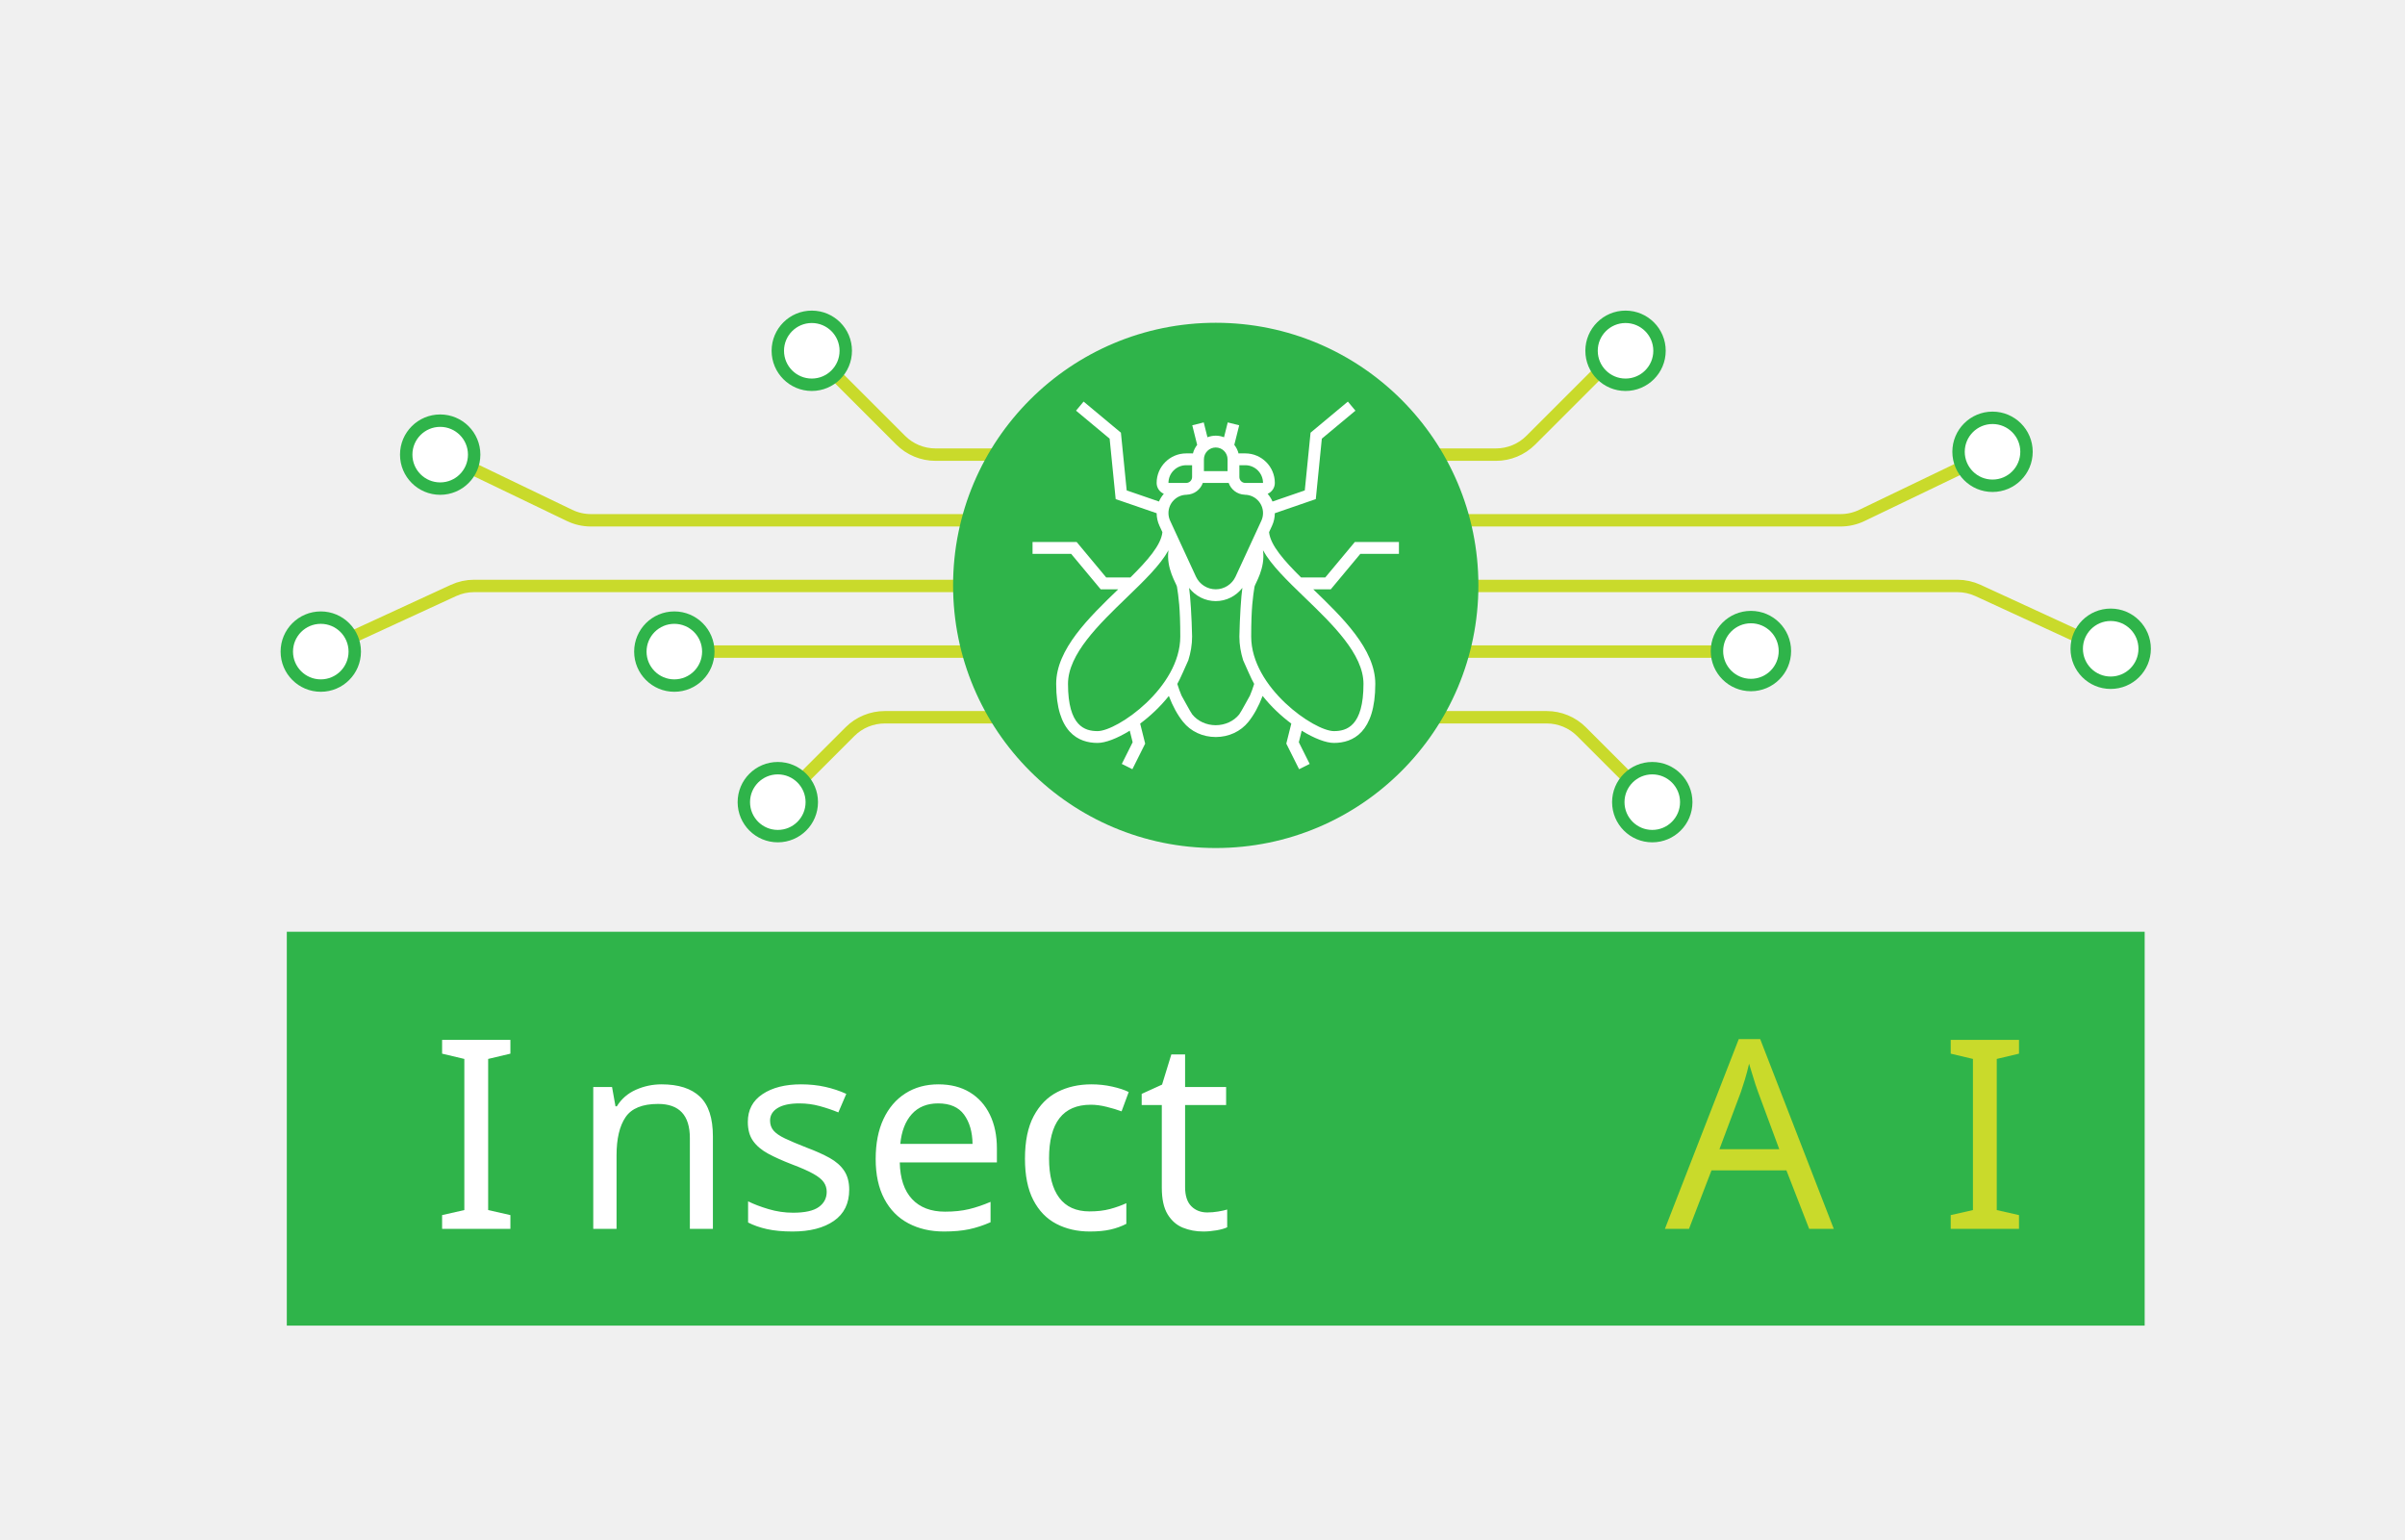
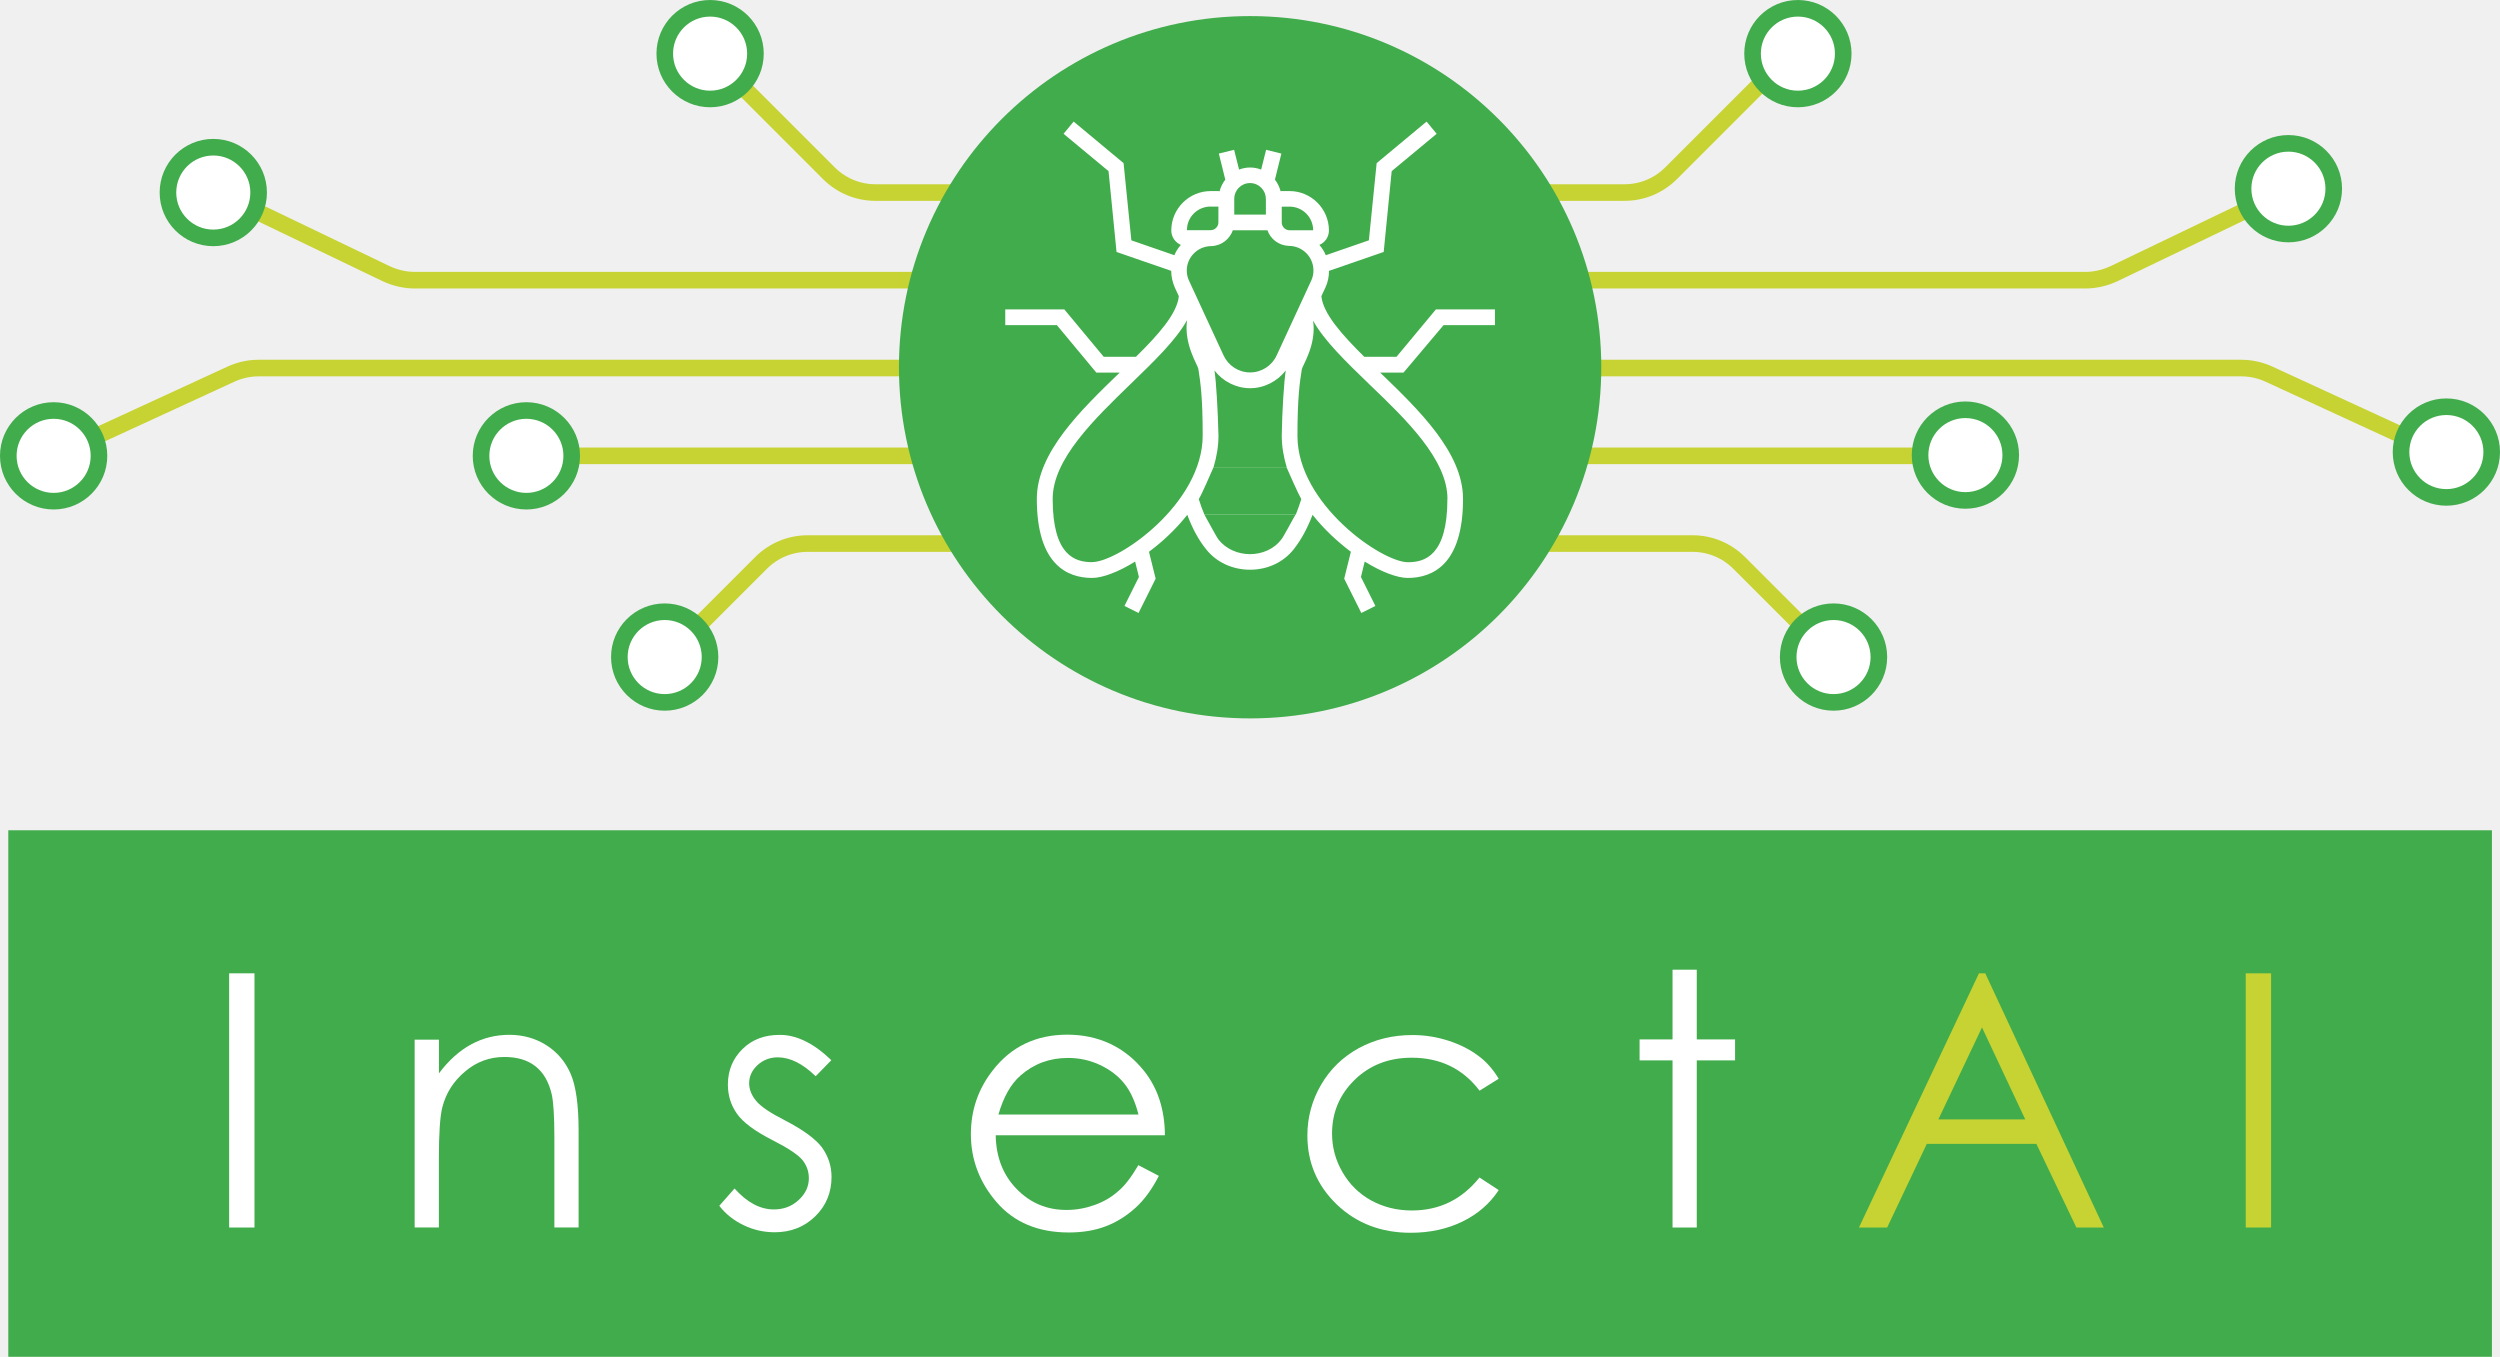
- <svg xmlns="http://www.w3.org/2000/svg" xml:space="preserve" fill-rule="evenodd" stroke-linecap="round" stroke-linejoin="round" stroke-miterlimit="1.5" clip-rule="evenodd" viewBox="0 0 2423 1551">
-   <path fill="none" d="M0 0h2422.18v1550.5H0z" />
-   <path fill="#2fb44a" d="M288.951 938.824h1871.77v396.85H288.951z" />
-   <text x="834.933" y="1381.22" fill="#fff" font-family="&quot;CenturyGothic&quot;,&quot;Century Gothic&quot;,sans-serif" font-size="266.667" transform="translate(-400.188 -143.036)">I<tspan x="975.22px 1217.85px 1401.37px 1654.67px 1907.2px" y="1381.22px 1381.22px 1381.22px 1381.22px 1381.22px">nsect</tspan>
-   </text>
-   <text x="2077.56" y="1381.22" fill="#c9da2b" font-family="&quot;CenturyGothic&quot;,&quot;Century Gothic&quot;,sans-serif" font-size="266.667" transform="translate(-400.188 -143.036)">A<tspan x="2354.83" y="1381.22">I</tspan>
-   </text>
-   <g stroke-width="12.5">
-     <path fill="none" stroke="#c9da2b" d="M1418.5 458.084H942.504c-13.156 0-25.774-5.227-35.077-14.53l-90.105-90.105m601.178 170.79H595.352c-7.446 0-14.796-1.677-21.506-4.905-31.839-15.317-127.314-61.25-127.314-61.25M1418.5 590.393H477.633c-7.167 0-14.25 1.554-20.759 4.553-32.451 14.952-133.694 61.602-133.694 61.602m1095.32 0H685.148m737.302 66.155H891.389c-13.157 0-25.774 5.227-35.077 14.53-24.409 24.408-71.003 71.003-71.003 71.003" />
-     <g fill="#fff" stroke="#2fb44a">
-       <circle cx="817.864" cy="353.449" r="34.233" />
-       <circle cx="443.481" cy="458.084" r="34.233" />
-       <circle cx="323.184" cy="656.548" r="34.233" />
-       <circle cx="679.375" cy="656.548" r="34.233" />
-       <circle cx="783.631" cy="808.236" r="34.233" />
+ <svg xmlns="http://www.w3.org/2000/svg" id="Layer_1" viewBox="0 0 337.45 183.14" version="1.1" width="337.45" height="183.14">
+   <defs id="defs1">
+     <style id="style1">.cls-1{fill:#1d1d1b;font-family:CenturyGothic, 'Century Gothic';font-size:20px;}.cls-2{isolation:isolate;}.cls-2,.cls-3{fill:none;}.cls-4,.cls-5{fill:#fff;}.cls-6{fill:#c6d332;}.cls-7{fill:#41ac4c;}.cls-5{stroke:#41ac4c;}.cls-5,.cls-3{stroke-linecap:round;stroke-linejoin:round;stroke-width:2.24px;}.cls-3{stroke:#c6d332;}</style>
+   </defs>
+   <g id="Artboard11" transform="translate(-1.06,-2.86)">
+     <rect class="cls-7" x="2.18" y="114.93" width="335.24" height="71.07" id="rect1" />
+     <g class="cls-2" id="g1">
+       <path class="cls-4" d="m 31.96,134.24 h 3.45 v 34.31 h -3.42 v -34.31 z" id="path1" />
    </g>
+     <g class="cls-2" id="g2">
+       <path class="cls-4" d="m 57.04,143.19 h 3.27 v 4.55 c 1.31,-1.75 2.75,-3.04 4.35,-3.91 1.6,-0.87 3.32,-1.29 5.17,-1.29 1.85,0 3.58,0.49 5.04,1.44 1.47,0.95 2.55,2.26 3.24,3.88 0.69,1.62 1.05,4.17 1.05,7.61 v 13.07 h -3.27 v -12.11 c 0,-2.93 -0.13,-4.86 -0.36,-5.86 -0.39,-1.67 -1.11,-2.93 -2.19,-3.78 -1.08,-0.85 -2.47,-1.26 -4.19,-1.26 -1.98,0 -3.76,0.64 -5.3,1.95 -1.57,1.31 -2.6,2.93 -3.09,4.86 -0.31,1.26 -0.46,3.55 -0.46,6.89 v 9.31 h -3.27 v -25.36 0 z" id="path2" />
+     </g>
+     <g class="cls-2" id="g3">
+       <path class="cls-4" d="m 113.27,145.97 -2.11,2.16 c -1.75,-1.7 -3.45,-2.55 -5.12,-2.55 -1.05,0 -1.98,0.36 -2.73,1.05 -0.75,0.69 -1.13,1.52 -1.13,2.44 0,0.82 0.31,1.62 0.93,2.37 0.62,0.77 1.93,1.65 3.94,2.67 2.42,1.26 4.09,2.47 4.96,3.63 0.85,1.18 1.29,2.52 1.29,3.99 0,2.08 -0.72,3.86 -2.19,5.3 -1.47,1.44 -3.29,2.16 -5.48,2.16 -1.47,0 -2.85,-0.31 -4.19,-0.95 -1.34,-0.64 -2.44,-1.52 -3.29,-2.62 l 2.06,-2.34 c 1.67,1.88 3.45,2.83 5.3,2.83 1.31,0 2.42,-0.41 3.34,-1.26 0.93,-0.85 1.39,-1.83 1.39,-2.96 0,-0.93 -0.31,-1.77 -0.9,-2.49 -0.62,-0.72 -1.98,-1.62 -4.12,-2.7 -2.29,-1.18 -3.86,-2.34 -4.68,-3.5 -0.82,-1.16 -1.23,-2.47 -1.23,-3.94 0,-1.93 0.67,-3.52 1.98,-4.81 1.31,-1.29 2.98,-1.9 4.99,-1.9 2.26,-0.03 4.63,1.13 7,3.42 z" id="path3" />
+     </g>
+     <g class="cls-2" id="g4">
+       <path class="cls-4" d="m 154.73,160.14 2.75,1.44 c -0.9,1.77 -1.95,3.22 -3.14,4.3 -1.19,1.08 -2.52,1.93 -3.99,2.49 -1.47,0.57 -3.16,0.85 -5.02,0.85 -4.14,0 -7.38,-1.36 -9.72,-4.06 -2.34,-2.7 -3.5,-5.79 -3.5,-9.21 0,-3.22 0.98,-6.1 2.96,-8.62 2.49,-3.22 5.86,-4.81 10.06,-4.81 4.2,0 7.77,1.65 10.37,4.91 1.83,2.31 2.78,5.2 2.8,8.67 h -22.84 c 0.05,2.96 1,5.38 2.83,7.25 1.83,1.88 4.06,2.83 6.74,2.83 1.29,0 2.55,-0.23 3.78,-0.67 1.23,-0.44 2.26,-1.05 3.11,-1.8 0.9,-0.72 1.83,-1.93 2.8,-3.58 z m 0,-6.84 c -0.44,-1.75 -1.08,-3.14 -1.9,-4.17 -0.82,-1.03 -1.93,-1.88 -3.29,-2.52 -1.36,-0.64 -2.8,-0.95 -4.32,-0.95 -2.49,0 -4.63,0.8 -6.43,2.39 -1.31,1.16 -2.29,2.91 -2.96,5.25 z" id="path4" />
+     </g>
+     <g class="cls-2" id="g5">
+       <path class="cls-4" d="m 203.37,148.46 -2.6,1.62 c -2.24,-2.96 -5.3,-4.45 -9.16,-4.45 -3.09,0 -5.66,1 -7.69,2.98 -2.03,1.98 -3.06,4.4 -3.06,7.25 0,1.85 0.46,3.58 1.41,5.22 0.95,1.65 2.24,2.91 3.86,3.81 1.65,0.9 3.47,1.36 5.5,1.36 3.73,0 6.76,-1.49 9.13,-4.45 l 2.6,1.7 c -1.21,1.83 -2.83,3.24 -4.89,4.24 -2.03,1 -4.37,1.52 -7,1.52 -4.01,0 -7.33,-1.29 -9.98,-3.83 -2.65,-2.55 -3.96,-5.66 -3.96,-9.31 0,-2.44 0.62,-4.73 1.85,-6.84 1.23,-2.11 2.93,-3.76 5.09,-4.94 2.16,-1.18 4.58,-1.77 7.25,-1.77 1.67,0 3.29,0.26 4.86,0.77 1.57,0.51 2.88,1.18 3.99,2.01 1.08,0.77 2.01,1.83 2.78,3.11 z" id="path5" />
+     </g>
+     <g class="cls-2" id="g6">
+       <path class="cls-4" d="m 226.82,133.75 h 3.27 v 9.41 h 5.17 v 2.83 h -5.17 v 22.56 h -3.27 v -22.56 h -4.45 v -2.83 h 4.45 z" id="path6" />
+     </g>
+     <g class="cls-2" id="g7">
+       <path class="cls-6" d="m 269.03,134.24 16,34.31 h -3.7 l -5.4,-11.29 h -14.79 l -5.35,11.29 h -3.81 l 16.2,-34.31 z m -0.44,7.3 -5.89,12.42 h 11.73 z" id="path7" />
+     </g>
+     <g class="cls-2" id="g8">
+       <path class="cls-6" d="m 304.19,134.24 h 3.42 v 34.31 h -3.42 z" id="path8" />
+     </g>
+     <path class="cls-3" d="m 204.47,28.85 h -85.24 c -2.37,0 -4.6,-0.93 -6.28,-2.6 C 107.81,21.11 96.82,10.12 96.82,10.12" id="path9" />
+     <path class="cls-3" d="M 204.47,40.68 H 57.06 c -1.34,0 -2.65,-0.31 -3.86,-0.87 C 47.49,37.08 30.39,28.85 30.39,28.85" id="path10" />
+     <path class="cls-3" d="M 204.47,52.54 H 35.97 c -1.29,0 -2.55,0.28 -3.73,0.82 C 26.43,56.03 8.29,64.39 8.29,64.39" id="path11" />
+     <path class="cls-3" d="M 204.47,64.39 H 73.14" id="path12" />
+     <path class="cls-3" d="m 205.19,76.23 h -95.11 c -2.37,0 -4.6,0.93 -6.28,2.6 -4.37,4.37 -12.71,12.71 -12.71,12.71" id="path13" />
+     <circle class="cls-5" cx="96.91" cy="10.1" r="6.12" id="circle13" />
+     <circle class="cls-5" cx="29.85" cy="28.85" r="6.12" id="circle14" />
+     <circle class="cls-5" cx="8.3" cy="64.39" r="6.12" id="circle15" />
+     <circle class="cls-5" cx="72.11" cy="64.39" r="6.12" id="circle16" />
+     <circle class="cls-5" cx="90.78" cy="91.55" r="6.12" id="circle17" />
+     <path class="cls-3" d="m 135.1,28.85 h 85.24 c 2.37,0 4.6,-0.93 6.28,-2.6 5.14,-5.14 16.13,-16.13 16.13,-16.13" id="path17" />
+     <path class="cls-3" d="m 135.1,40.68 h 147.43 c 1.34,0 2.65,-0.31 3.86,-0.87 5.71,-2.75 22.81,-10.96 22.81,-10.96" id="path18" />
+     <path class="cls-3" d="m 135.1,52.54 h 168.49 c 1.29,0 2.55,0.28 3.73,0.82 5.81,2.67 23.95,11.03 23.95,11.03" id="path19" />
+     <path class="cls-3" d="M 135.1,64.39 H 266.45" id="path20" />
+     <path class="cls-3" d="m 134.41,76.23 h 95.11 c 2.37,0 4.6,0.93 6.28,2.6 4.37,4.37 12.71,12.71 12.71,12.71" id="path21" />
+     <circle class="cls-5" cx="243.74" cy="10.1" r="6.12" id="circle21" />
+     <circle class="cls-5" cx="309.95" cy="28.33" r="6.12" id="circle22" />
+     <circle class="cls-5" cx="331.27" cy="63.88" r="6.12" id="circle23" />
+     <circle class="cls-5" cx="266.35" cy="64.29" r="6.12" id="circle24" />
+     <circle class="cls-5" cx="248.55" cy="91.55" r="6.12" id="circle25" />
+     <circle class="cls-7" cx="169.8" cy="52.43" r="47.4" id="circle26" />
+     <path class="cls-4" d="m 195.88,46.75 h 6.97 v -2.13 h -7.97 l -5.32,6.4 h -4.35 c -3.04,-3.01 -5.56,-5.84 -5.79,-8.18 l 0.54,-1.16 c 0.33,-0.69 0.49,-1.49 0.49,-2.26 l 7.38,-2.55 1.08,-10.91 6.07,-5.04 -1.36,-1.65 -6.74,5.61 -1.05,10.42 -5.81,2.01 c -0.21,-0.51 -0.51,-0.98 -0.87,-1.39 0.77,-0.33 1.29,-1.08 1.29,-1.95 0,-2.93 -2.39,-5.32 -5.32,-5.32 h -1.05 c -0.05,0 -0.1,0 -0.15,0.03 -0.15,-0.57 -0.41,-1.11 -0.77,-1.57 l 0.87,-3.52 -2.06,-0.51 -0.67,2.67 c -0.46,-0.18 -0.98,-0.28 -1.49,-0.28 -0.51,0 -1.03,0.1 -1.49,0.28 l -0.67,-2.67 -2.06,0.51 0.87,3.52 c -0.36,0.46 -0.62,0.98 -0.77,1.57 -0.05,0 -0.1,-0.03 -0.15,-0.03 h -1.05 c -2.93,0 -5.32,2.39 -5.32,5.32 0,0.87 0.54,1.62 1.29,1.95 -0.36,0.41 -0.67,0.87 -0.87,1.39 l -5.81,-2.01 -1.05,-10.42 -6.74,-5.61 -1.36,1.65 6.07,5.04 1.08,10.91 7.38,2.55 c 0,0.77 0.18,1.54 0.49,2.26 l 0.54,1.16 c -0.23,2.34 -2.73,5.17 -5.79,8.18 h -4.35 l -5.32,-6.4 h -7.97 v 2.13 h 6.97 l 5.32,6.4 h 3.16 c -5.25,5.07 -11.19,10.8 -11.19,17.05 0,8.82 4.06,10.67 7.46,10.67 1.41,0 3.55,-0.8 5.81,-2.21 l 0.51,2.08 -1.95,3.91 1.9,0.95 2.31,-4.63 -0.9,-3.63 c 1.83,-1.36 3.63,-3.04 5.17,-4.99 0.69,1.85 1.54,3.42 2.55,4.66 1.39,1.75 3.55,2.75 5.92,2.75 2.37,0 4.5,-1 5.89,-2.75 1,-1.26 1.85,-2.83 2.55,-4.66 1.54,1.95 3.37,3.63 5.17,4.99 l -0.9,3.63 2.31,4.63 1.9,-0.95 -1.95,-3.91 0.51,-2.08 c 2.26,1.41 4.4,2.21 5.81,2.21 3.4,0 7.46,-1.85 7.46,-10.67 0,-6.25 -5.94,-11.99 -11.19,-17.05 h 3.16 l 5.4,-6.4 v 0 z m -31.3,-10.67 v 0 c 1.36,-0.05 2.49,-0.95 2.91,-2.19 v 0.05 h 4.63 v -0.05 c 0.41,1.23 1.54,2.11 2.91,2.16 v 0 c 1.83,0 3.32,1.49 3.32,3.32 0,0.46 -0.1,0.95 -0.31,1.39 l -4.66,10.08 c -0.64,1.39 -2.03,2.29 -3.58,2.29 -1.55,0 -2.93,-0.9 -3.58,-2.29 l -4.66,-10.08 c -0.21,-0.44 -0.31,-0.9 -0.31,-1.39 0,-1.8 1.49,-3.29 3.32,-3.29 v 0 z m 9.49,25.59 h -8.54 c -0.08,-3.4 -0.31,-7.33 -0.54,-8.8 1.13,1.47 2.91,2.39 4.81,2.39 1.9,0 3.68,-0.93 4.81,-2.39 -0.23,1.49 -0.49,5.4 -0.54,8.8 z m -8.54,0 h 8.54 c 0,1.47 0.26,2.88 0.67,4.27 h -9.88 c 0.41,-1.36 0.67,-2.8 0.67,-4.27 z m 9.59,-30.92 c 1.77,0 3.19,1.44 3.19,3.19 h -3.19 c -0.59,0 -1.05,-0.49 -1.05,-1.05 v -2.13 h 1.05 z m -3.19,-1.05 v 2.13 h -4.27 V 29.7 c 0,-1.18 0.95,-2.13 2.13,-2.13 1.18,0 2.13,0.95 2.13,2.13 z m -7.46,1.05 h 1.05 v 2.13 c 0,0.59 -0.49,1.05 -1.05,1.05 h -3.19 c -0.03,-1.75 1.41,-3.19 3.19,-3.19 v 0 z m -16,47.99 c -2.29,0 -5.32,-0.87 -5.32,-8.54 0,-5.35 5.61,-10.75 10.55,-15.54 3.19,-3.09 6.1,-5.89 7.59,-8.59 -0.46,3.24 1.44,6.07 1.52,6.56 0.28,1.8 0.59,3.81 0.59,9 0,9.23 -11.37,17.1 -14.92,17.1 v 0 z m 21.32,-1.08 c -1.67,0 -3.27,-0.72 -4.24,-1.95 -0.31,-0.39 -1.65,-2.93 -1.93,-3.4 h 12.32 c -0.28,0.44 -1.62,3.01 -1.93,3.37 -0.95,1.26 -2.55,1.98 -4.22,1.98 z m 6.17,-5.32 h -12.32 c -0.28,-0.67 -0.54,-1.36 -0.77,-2.11 0.44,-0.69 1.65,-3.55 1.98,-4.27 h 9.88 c 0.33,0.75 1.57,3.58 1.98,4.27 -0.23,0.75 -0.49,1.44 -0.75,2.11 z m 20.47,-2.13 c 0,7.64 -3.04,8.54 -5.32,8.54 -3.55,0 -14.92,-7.87 -14.92,-17.05 0,-5.2 0.31,-7.23 0.59,-9 0.08,-0.49 2.01,-3.32 1.52,-6.56 1.49,2.7 4.4,5.5 7.59,8.59 4.94,4.73 10.55,10.13 10.55,15.48 v 0 z" id="path26" />
  </g>
-   <g stroke-width="12.5">
-     <path fill="none" stroke="#c9da2b" d="M1031.17 458.084h475.996c13.156 0 25.774-5.227 35.077-14.53l90.105-90.105m-601.178 170.79h823.148c7.446 0 14.797-1.677 21.506-4.905 31.839-15.317 127.314-61.25 127.314-61.25M1031.17 590.393h940.867c7.168 0 14.25 1.554 20.76 4.553 32.45 14.952 133.693 61.602 133.693 61.602m-1095.32 0h733.352m-737.302 66.155h531.062c13.156 0 25.774 5.227 35.077 14.53l71.003 71.003" />
-     <g fill="#fff" stroke="#2fb44a">
-       <circle cx="1637.7" cy="353.449" r="34.233" />
-       <circle cx="2007.44" cy="455.222" r="34.233" />
-       <circle cx="2126.49" cy="653.686" r="34.233" />
-       <circle cx="1764.03" cy="655.997" r="34.233" />
-       <circle cx="1664.64" cy="808.236" r="34.233" />
-     </g>
-   </g>
-   <circle cx="1224.84" cy="589.842" r="264.62" fill="#2fb44a" />
-   <path fill="#fff" fill-rule="nonzero" d="M1370.52 558.049h38.884v-11.907h-44.469l-29.769 35.722h-24.333c-17.016-16.837-30.959-32.561-32.257-45.665l3.006-6.514c1.804-3.917 2.763-8.258 2.781-12.568l41.277-14.218 6.085-60.907 33.859-28.209-7.627-9.145-37.586 31.329-5.822 58.168-32.514 11.199c-1.197-2.869-2.911-5.435-4.882-7.781 4.239-1.834 7.222-6.049 7.222-10.949 0-16.415-13.355-29.769-29.769-29.769h-5.954c-.28 0-.542.065-.821.083-.822-3.221-2.305-6.144-4.287-8.692l4.93-19.713-11.551-2.894-3.739 14.944c-2.602-.982-5.4-1.589-8.347-1.589-2.947 0-5.745.607-8.353 1.589l-3.739-14.944-11.544 2.894 4.929 19.713c-1.988 2.548-3.465 5.471-4.286 8.692-.28-.018-.542-.083-.822-.083h-5.954c-16.414 0-29.769 13.354-29.769 29.769 0 4.9 2.983 9.115 7.222 10.943-1.97 2.346-3.685 4.912-4.882 7.781l-32.513-11.199-5.823-58.168-37.586-31.329-7.633 9.145 33.859 28.209 6.085 60.907 41.277 14.218c.024 4.31.977 8.645 2.781 12.568l3.006 6.514c-1.298 13.098-15.241 28.822-32.257 45.665h-24.333l-29.769-35.722h-44.463v11.907h38.884l29.769 35.723h17.677c-29.305 28.28-62.515 60.329-62.515 95.266 0 49.208 22.666 59.538 41.677 59.538 7.906 0 19.766-4.489 32.454-12.342l2.911 11.651-10.925 21.844 10.651 5.329 12.89-25.786-5.043-20.183c10.146-7.555 20.279-17.01 28.894-27.864 3.894 10.294 8.675 19.029 14.283 26.042 7.805 9.758 19.808 15.355 32.996 15.355 13.116 0 25.119-5.597 32.924-15.355 5.603-7.007 10.372-15.759 14.265-26.059 8.616 10.859 18.755 20.32 28.912 27.881l-5.043 20.183 12.89 25.786 10.651-5.329-10.925-21.844 2.912-11.651c12.687 7.853 24.547 12.342 32.454 12.342 19.01 0 41.676-10.33 41.676-59.538 0-34.937-33.21-66.986-62.515-95.26h17.677l29.769-35.723Zm-174.856-59.538v-.059c7.573-.256 13.908-5.228 16.247-12.086v.238h25.864v-.238c2.334 6.852 8.668 11.83 16.247 12.086v.059c10.175 0 18.457 8.282 18.457 18.457 0 2.65-.589 5.323-1.697 7.734l-25.994 56.317c-3.584 7.746-11.413 12.753-19.951 12.753s-16.367-5.007-19.939-12.759l-25.994-56.311c-1.108-2.411-1.697-5.09-1.697-7.734 0-10.175 8.282-18.457 18.457-18.457Zm52.988 142.891h-47.63c-.375-18.975-1.762-40.861-3.019-49.071 6.329 8.246 16.189 13.348 26.834 13.348s20.505-5.102 26.834-13.348c-1.262 8.21-2.644 30.096-3.019 49.071Zm-47.63 0h47.63c0 8.168 1.387 16.135 3.781 23.815h-55.192c2.394-7.68 3.781-15.647 3.781-23.815Zm53.584-172.659c9.847 0 17.861 8.013 17.867 17.861h-17.867c-3.287 0-5.954-2.673-5.954-5.954v-11.907h5.954Zm-17.861-5.954v11.907h-23.815v-11.907c0-6.567 5.34-11.908 11.907-11.908s11.908 5.341 11.908 11.908Zm-41.677 5.954h5.954v11.907c0 3.281-2.667 5.954-5.954 5.954h-17.861c0-9.848 8.014-17.861 17.861-17.861Zm-89.306 267.919c-12.777 0-29.769-4.935-29.769-47.63 0-29.888 31.287-60.074 58.895-86.705 17.843-17.218 34.013-32.823 42.343-47.898-2.62 18.135 8.091 33.865 8.532 36.646 1.565 9.984 3.351 21.296 3.351 50.327 0 51.321-63.538 95.26-83.352 95.26Zm119.039-5.954c-9.335 0-18.171-4.072-23.624-10.883-1.697-2.126-9.234-16.373-10.771-18.885h68.856c-1.53 2.512-9.074 16.759-10.777 18.879-5.441 6.817-14.277 10.889-23.684 10.889Zm34.461-29.768h-68.856c-1.553-3.686-3-7.597-4.292-11.813 2.417-3.882 9.21-19.79 11.127-23.91h55.192c1.911 4.114 8.71 20.022 11.121 23.892-1.297 4.222-2.738 8.145-4.292 11.831Zm114.419-11.908c0 42.695-16.992 47.63-29.768 47.63-19.815 0-83.353-43.939-83.353-95.26 0-29.031 1.786-40.343 3.352-50.327.44-2.787 11.151-18.511 8.531-36.646 8.336 15.075 24.5 30.68 42.344 47.898 27.607 26.631 58.894 56.817 58.894 86.705Z" />
</svg>
